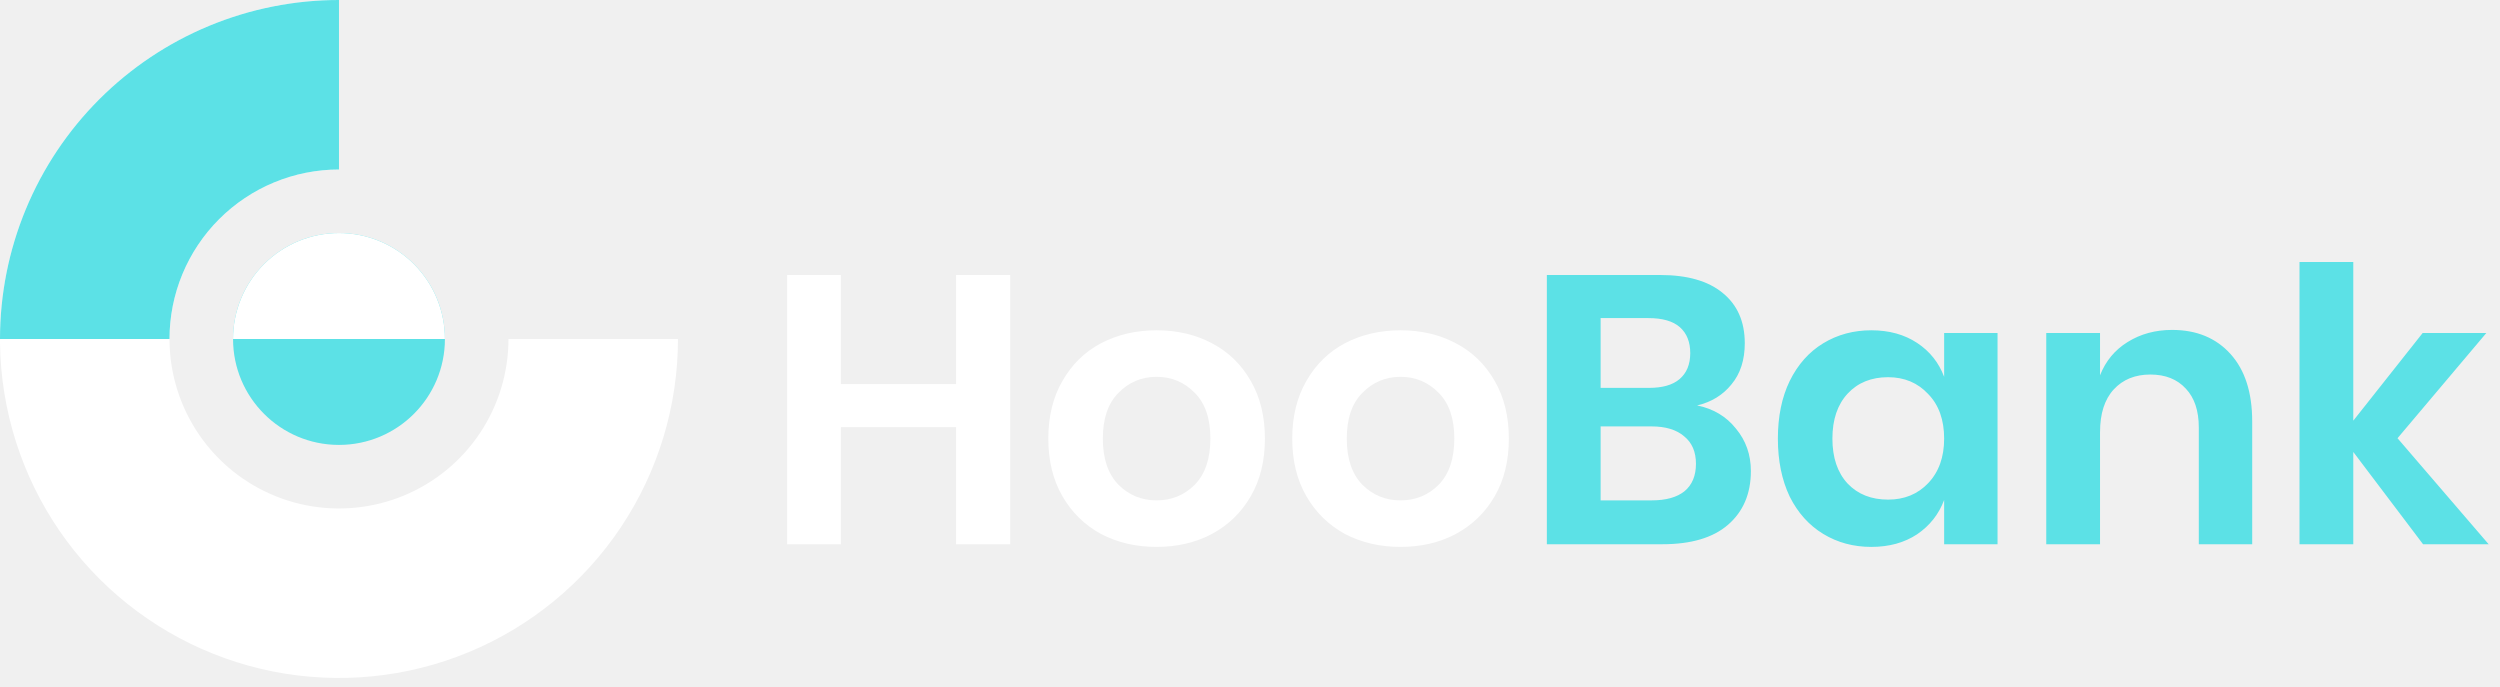
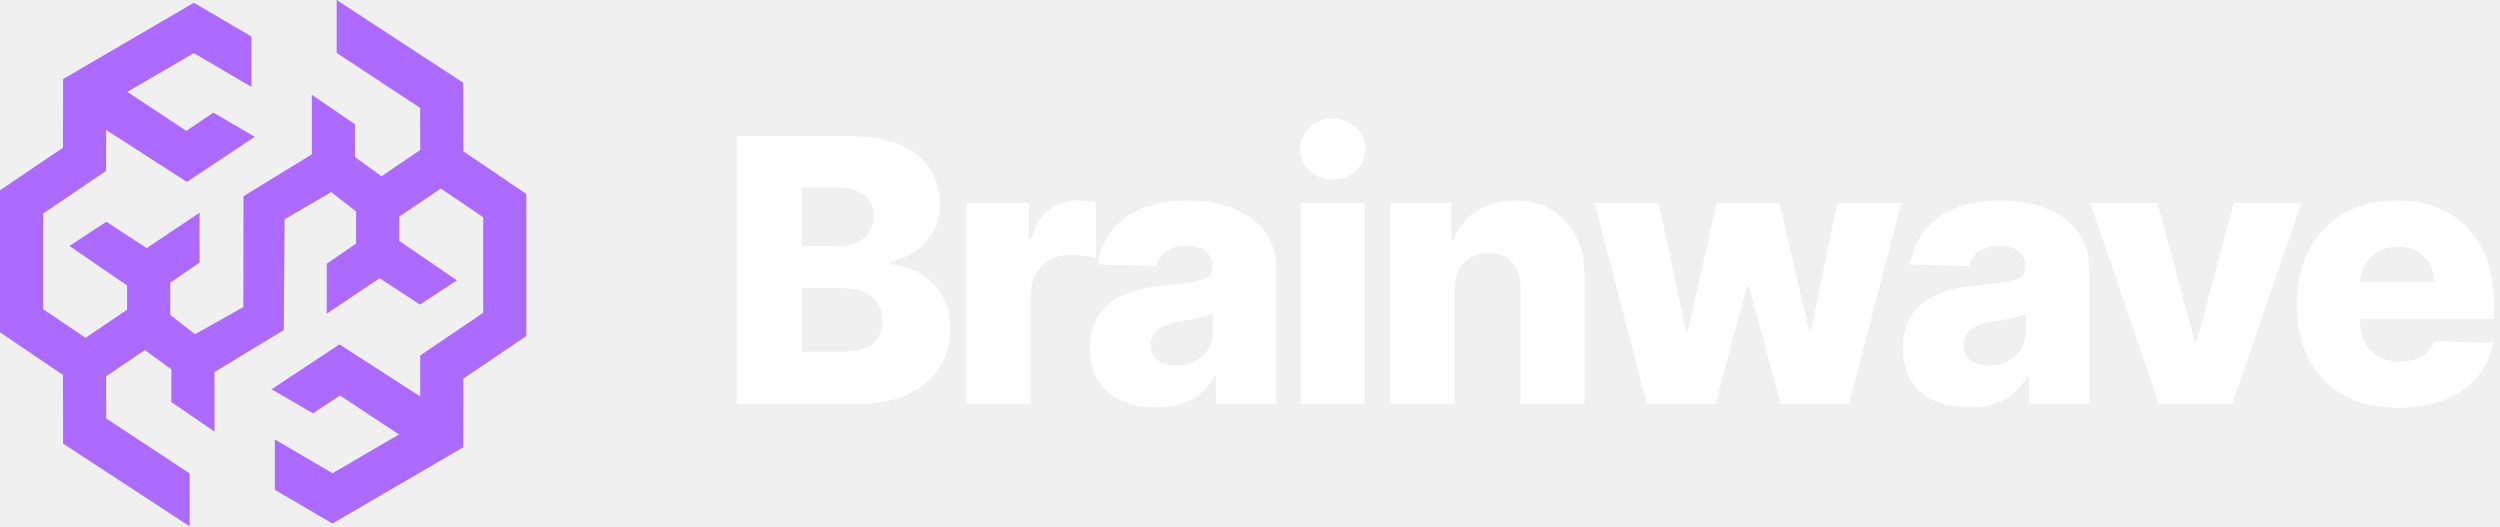
- <svg xmlns="http://www.w3.org/2000/svg" width="266" height="73" viewBox="0 0 266 73" fill="none">
-   <path d="M107.487 29.26V57.907H101.725V45.45H89.471V57.907H83.749V29.26H89.471V40.865H101.725V29.26H107.487ZM123.063 35.143C125.255 35.143 127.216 35.603 128.947 36.523C130.705 37.443 132.085 38.782 133.086 40.54C134.087 42.271 134.587 44.314 134.587 46.667C134.587 49.02 134.087 51.063 133.086 52.794C132.085 54.525 130.705 55.864 128.947 56.811C127.216 57.731 125.255 58.191 123.063 58.191C120.872 58.191 118.898 57.731 117.139 56.811C115.408 55.864 114.042 54.525 113.041 52.794C112.04 51.063 111.54 49.02 111.54 46.667C111.54 44.314 112.04 42.271 113.041 40.54C114.042 38.782 115.408 37.443 117.139 36.523C118.898 35.603 120.872 35.143 123.063 35.143ZM123.063 40.094C121.467 40.094 120.115 40.662 119.006 41.798C117.897 42.907 117.342 44.53 117.342 46.667C117.342 48.804 117.897 50.441 119.006 51.577C120.115 52.686 121.467 53.24 123.063 53.24C124.659 53.24 126.012 52.686 127.121 51.577C128.23 50.441 128.785 48.804 128.785 46.667C128.785 44.53 128.23 42.907 127.121 41.798C126.012 40.662 124.659 40.094 123.063 40.094ZM149.018 35.143C151.209 35.143 153.17 35.603 154.901 36.523C156.66 37.443 158.039 38.782 159.04 40.54C160.041 42.271 160.542 44.314 160.542 46.667C160.542 49.02 160.041 51.063 159.04 52.794C158.039 54.525 156.66 55.864 154.901 56.811C153.17 57.731 151.209 58.191 149.018 58.191C146.827 58.191 144.852 57.731 143.094 56.811C141.363 55.864 139.996 54.525 138.996 52.794C137.995 51.063 137.494 49.02 137.494 46.667C137.494 44.314 137.995 42.271 138.996 40.54C139.996 38.782 141.363 37.443 143.094 36.523C144.852 35.603 146.827 35.143 149.018 35.143ZM149.018 40.094C147.422 40.094 146.069 40.662 144.96 41.798C143.851 42.907 143.297 44.53 143.297 46.667C143.297 48.804 143.851 50.441 144.96 51.577C146.069 52.686 147.422 53.24 149.018 53.24C150.614 53.24 151.966 52.686 153.076 51.577C154.185 50.441 154.739 48.804 154.739 46.667C154.739 44.53 154.185 42.907 153.076 41.798C151.966 40.662 150.614 40.094 149.018 40.094Z" fill="white" />
-   <path d="M180.572 43.137C182.303 43.489 183.683 44.314 184.711 45.612C185.766 46.883 186.293 48.385 186.293 50.116C186.293 52.524 185.482 54.431 183.859 55.837C182.263 57.217 179.936 57.907 176.88 57.907H164.585V29.26H176.636C179.531 29.26 181.749 29.896 183.291 31.167C184.86 32.438 185.644 34.224 185.644 36.523C185.644 38.308 185.171 39.769 184.224 40.905C183.304 42.041 182.087 42.785 180.572 43.137ZM170.306 41.27H175.459C176.893 41.27 177.975 40.959 178.706 40.337C179.463 39.688 179.842 38.768 179.842 37.578C179.842 36.388 179.476 35.468 178.746 34.819C178.016 34.17 176.893 33.845 175.378 33.845H170.306V41.27ZM175.743 53.24C177.258 53.24 178.421 52.916 179.233 52.267C180.045 51.59 180.45 50.617 180.45 49.345C180.45 48.074 180.031 47.1 179.192 46.424C178.381 45.72 177.218 45.369 175.703 45.369H170.306V53.24H175.743ZM199.107 35.143C201 35.143 202.623 35.59 203.976 36.483C205.329 37.375 206.289 38.579 206.857 40.094V35.428H212.538V57.907H206.857V53.2C206.289 54.715 205.329 55.932 203.976 56.852C202.623 57.744 201 58.191 199.107 58.191C197.213 58.191 195.509 57.731 193.994 56.811C192.479 55.892 191.289 54.566 190.423 52.835C189.585 51.076 189.166 49.02 189.166 46.667C189.166 44.314 189.585 42.271 190.423 40.54C191.289 38.782 192.479 37.443 193.994 36.523C195.509 35.603 197.213 35.143 199.107 35.143ZM200.892 40.134C199.107 40.134 197.673 40.716 196.591 41.879C195.509 43.042 194.968 44.638 194.968 46.667C194.968 48.696 195.509 50.292 196.591 51.455C197.673 52.591 199.107 53.159 200.892 53.159C202.623 53.159 204.044 52.578 205.153 51.414C206.289 50.224 206.857 48.642 206.857 46.667C206.857 44.665 206.289 43.083 205.153 41.92C204.044 40.729 202.623 40.134 200.892 40.134ZM231.113 35.103C233.709 35.103 235.779 35.955 237.321 37.659C238.863 39.363 239.634 41.757 239.634 44.841V57.907H233.953V45.49C233.953 43.705 233.493 42.325 232.573 41.352C231.654 40.351 230.396 39.85 228.8 39.85C227.177 39.85 225.878 40.378 224.904 41.433C223.931 42.488 223.444 44.003 223.444 45.977V57.907H217.722V35.428H223.444V39.931C224.039 38.417 225.013 37.24 226.365 36.401C227.745 35.536 229.327 35.103 231.113 35.103ZM257.814 57.907L250.389 48.087V57.907H244.668V27.88H250.389V44.76L257.774 35.428H264.55L255.096 46.627L264.793 57.907H257.814Z" fill="#5CE1E6" />
-   <path d="M36.068 0C28.934 -8.50666e-08 21.961 2.115 16.03 6.079C10.098 10.042 5.475 15.675 2.745 22.265C0.016 28.856 -0.699 36.108 0.693 43.104C2.085 50.101 5.52 56.527 10.564 61.572C15.608 66.616 22.035 70.051 29.031 71.443C36.028 72.834 43.28 72.12 49.87 69.39C56.461 66.66 62.094 62.037 66.057 56.106C70.02 50.175 72.136 43.201 72.136 36.068L54.102 36.068C54.102 39.635 53.044 43.121 51.062 46.087C49.081 49.053 46.264 51.364 42.969 52.729C39.674 54.094 36.048 54.451 32.55 53.755C29.051 53.059 25.838 51.342 23.316 48.82C20.794 46.298 19.076 43.084 18.38 39.586C17.685 36.088 18.042 32.462 19.407 29.166C20.772 25.871 23.083 23.055 26.049 21.073C29.014 19.092 32.501 18.034 36.068 18.034L36.068 0Z" fill="white" />
-   <path d="M36.068 0C31.331 -5.64821e-08 26.641 0.933 22.265 2.745C17.889 4.558 13.913 7.215 10.564 10.564C7.215 13.913 4.558 17.889 2.745 22.265C0.933 26.641 -7.1519e-07 31.331 0 36.068L18.034 36.068C18.034 33.7 18.5 31.355 19.407 29.166C20.313 26.979 21.641 24.991 23.316 23.316C24.991 21.641 26.979 20.313 29.166 19.407C31.355 18.5 33.7 18.034 36.068 18.034L36.068 0Z" fill="#5CE1E6" />
-   <circle cx="36.068" cy="36.068" r="11.271" fill="#5CE1E6" />
-   <path d="M47.339 36.068C47.339 34.588 47.047 33.122 46.481 31.755C45.915 30.387 45.084 29.145 44.038 28.098C42.991 27.051 41.749 26.221 40.381 25.655C39.014 25.088 37.548 24.797 36.068 24.797C34.588 24.797 33.122 25.088 31.755 25.655C30.387 26.221 29.145 27.051 28.098 28.098C27.051 29.145 26.221 30.387 25.655 31.755C25.088 33.122 24.797 34.588 24.797 36.068L36.068 36.068H47.339Z" fill="white" />
+ <svg xmlns="http://www.w3.org/2000/svg" width="190" height="40" viewBox="0 0 190 40">
+   <g fill="none" fill-rule="evenodd">
+     <path fill="#FFF" fill-rule="nonzero" d="M56 30.704 56 10.34 64.492 10.34C66.016 10.34 67.292 10.556 68.32 10.986 69.354 11.417 70.129 12.021 70.646 12.796 71.17 13.572 71.432 14.47 71.432 15.491 71.432 16.266 71.269 16.959 70.945 17.569 70.62 18.172 70.172 18.673 69.602 19.07 69.032 19.468 68.373 19.746 67.624 19.905L67.624 20.104C68.445 20.144 69.204 20.366 69.901 20.771 70.603 21.175 71.167 21.738 71.591 22.461 72.015 23.177 72.227 24.025 72.227 25.006 72.227 26.1 71.949 27.078 71.392 27.94 70.835 28.795 70.03 29.471 68.976 29.968 67.922 30.459 66.642 30.704 65.138 30.704L56 30.704ZM60.922 26.736 63.965 26.736C65.032 26.736 65.817 26.534 66.321 26.13 66.831 25.726 67.087 25.162 67.087 24.44 67.087 23.916 66.964 23.465 66.719 23.087 66.474 22.703 66.126 22.408 65.675 22.202 65.224 21.99 64.684 21.884 64.054 21.884L60.922 21.884 60.922 26.736ZM60.922 18.712 63.646 18.712C64.183 18.712 64.66 18.623 65.078 18.444 65.496 18.265 65.82 18.006 66.053 17.668 66.291 17.33 66.41 16.923 66.41 16.445 66.41 15.762 66.169 15.226 65.685 14.835 65.201 14.443 64.548 14.248 63.726 14.248L60.922 14.248 60.922 18.712ZM73.474 30.704 73.474 15.431 78.197 15.431 78.197 18.215 78.356 18.215C78.634 17.208 79.088 16.459 79.718 15.968 80.348 15.471 81.08 15.222 81.915 15.222 82.141 15.222 82.373 15.239 82.612 15.272 82.85 15.299 83.072 15.342 83.278 15.401L83.278 19.627C83.046 19.548 82.741 19.485 82.363 19.438 81.992 19.392 81.66 19.369 81.369 19.369 80.792 19.369 80.272 19.498 79.808 19.756 79.35 20.008 78.989 20.363 78.724 20.82 78.465 21.271 78.336 21.801 78.336 22.411L78.336 30.704 73.474 30.704ZM87.87 30.962C86.896 30.962 86.031 30.8 85.275 30.475 84.526 30.144 83.933 29.646 83.495 28.984 83.064 28.314 82.849 27.476 82.849 26.468 82.849 25.62 82.998 24.904 83.296 24.32 83.594 23.737 84.005 23.263 84.529 22.898 85.053 22.534 85.656 22.259 86.339 22.073 87.022 21.881 87.751 21.752 88.526 21.685 89.395 21.606 90.094 21.523 90.624 21.437 91.155 21.344 91.539 21.215 91.778 21.049 92.023 20.877 92.146 20.635 92.146 20.323L92.146 20.273C92.146 19.763 91.97 19.369 91.619 19.09 91.267 18.812 90.793 18.673 90.197 18.673 89.554 18.673 89.037 18.812 88.646 19.09 88.255 19.369 88.006 19.753 87.9 20.244L83.415 20.084C83.548 19.157 83.889 18.328 84.44 17.599 84.996 16.863 85.759 16.286 86.727 15.869 87.701 15.444 88.871 15.232 90.237 15.232 91.211 15.232 92.109 15.348 92.931 15.58 93.753 15.806 94.469 16.137 95.079 16.575 95.689 17.005 96.159 17.536 96.491 18.166 96.829 18.795 96.998 19.514 96.998 20.323L96.998 30.704 92.424 30.704 92.424 28.576 92.305 28.576C92.033 29.093 91.685 29.53 91.261 29.889 90.843 30.247 90.349 30.515 89.779 30.694 89.216 30.873 88.579 30.962 87.87 30.962ZM89.371 27.78C89.895 27.78 90.366 27.674 90.783 27.462 91.208 27.25 91.546 26.959 91.798 26.587 92.049 26.209 92.175 25.772 92.175 25.275L92.175 23.823C92.036 23.896 91.867 23.962 91.668 24.022 91.476 24.082 91.264 24.138 91.032 24.191 90.8 24.244 90.561 24.291 90.316 24.33 90.071 24.37 89.835 24.407 89.61 24.44 89.153 24.512 88.762 24.625 88.437 24.778 88.119 24.93 87.873 25.129 87.701 25.374 87.535 25.613 87.453 25.898 87.453 26.229 87.453 26.733 87.632 27.118 87.989 27.383 88.354 27.648 88.815 27.78 89.371 27.78ZM98.851 30.704 98.851 15.431 103.713 15.431 103.713 30.704 98.851 30.704ZM101.287 13.651C100.604 13.651 100.018 13.426 99.527 12.975 99.037 12.518 98.791 11.968 98.791 11.325 98.791 10.688 99.037 10.145 99.527 9.694 100.018 9.236 100.604 9.008 101.287 9.008 101.976 9.008 102.563 9.236 103.047 9.694 103.537 10.145 103.783 10.688 103.783 11.325 103.783 11.968 103.537 12.518 103.047 12.975 102.563 13.426 101.976 13.651 101.287 13.651ZM110.55 21.994 110.55 30.704 105.688 30.704 105.688 15.431 110.312 15.431 110.312 18.235 110.481 18.235C110.819 17.3 111.395 16.568 112.211 16.038 113.026 15.501 113.997 15.232 115.124 15.232 116.198 15.232 117.129 15.474 117.918 15.958 118.714 16.435 119.33 17.105 119.768 17.967 120.212 18.822 120.43 19.823 120.424 20.97L120.424 30.704 115.562 30.704 115.562 21.924C115.568 21.076 115.353 20.413 114.915 19.935 114.484 19.458 113.884 19.22 113.116 19.22 112.605 19.22 112.154 19.332 111.763 19.558 111.379 19.776 111.08 20.091 110.868 20.502 110.663 20.913 110.557 21.41 110.55 21.994Z" />
+     <polygon fill="#FFF" fill-rule="nonzero" points="125.168 30.704 121.19 15.431 126.073 15.431 128.131 25.215 128.26 25.215 130.467 15.431 135.23 15.431 137.497 25.146 137.627 25.146 139.625 15.431 144.507 15.431 140.52 30.704 135.32 30.704 132.933 21.805 132.764 21.805 130.378 30.704" />
+     <path fill="#FFF" fill-rule="nonzero" d="M149.644,30.962 C148.67,30.962 147.805,30.8 147.049,30.475 C146.3,30.144 145.706,29.646 145.269,28.984 C144.838,28.314 144.623,27.476 144.623,26.468 C144.623,25.62 144.772,24.904 145.07,24.32 C145.368,23.737 145.779,23.263 146.303,22.898 C146.827,22.534 147.43,22.259 148.113,22.073 C148.796,21.881 149.525,21.752 150.3,21.685 C151.169,21.606 151.868,21.523 152.398,21.437 C152.929,21.344 153.313,21.215 153.552,21.049 C153.797,20.877 153.92,20.635 153.92,20.323 L153.92,20.273 C153.92,19.763 153.744,19.369 153.393,19.09 C153.041,18.812 152.567,18.673 151.971,18.673 C151.328,18.673 150.811,18.812 150.42,19.09 C150.028,19.369 149.78,19.753 149.674,20.244 L145.189,20.084 C145.322,19.157 145.663,18.328 146.214,17.599 C146.77,16.863 147.533,16.286 148.501,15.869 C149.475,15.444 150.645,15.232 152.01,15.232 C152.985,15.232 153.883,15.348 154.705,15.58 C155.527,15.806 156.243,16.137 156.853,16.575 C157.463,17.005 157.933,17.536 158.265,18.166 C158.603,18.795 158.772,19.514 158.772,20.323 L158.772,30.704 L154.198,30.704 L154.198,28.576 L154.079,28.576 C153.807,29.093 153.459,29.53 153.035,29.889 C152.617,30.247 152.123,30.515 151.553,30.694 C150.99,30.873 150.353,30.962 149.644,30.962 Z M151.145,27.78 C151.669,27.78 152.14,27.674 152.557,27.462 C152.982,27.25 153.32,26.959 153.572,26.587 C153.823,26.209 153.949,25.772 153.949,25.275 L153.949,23.823 C153.81,23.896 153.641,23.962 153.442,24.022 C153.25,24.082 153.038,24.138 152.806,24.191 C152.574,24.244 152.335,24.291 152.09,24.33 C151.845,24.37 151.609,24.407 151.384,24.44 C150.927,24.512 150.536,24.625 150.211,24.778 C149.893,24.93 149.647,25.129 149.475,25.374 C149.309,25.613 149.226,25.898 149.226,26.229 C149.226,26.733 149.405,27.118 149.763,27.383 C150.128,27.648 150.589,27.78 151.145,27.78 Z" />
+     <polygon fill="#FFF" fill-rule="nonzero" points="174.893 15.431 169.653 30.704 164.085 30.704 158.855 15.431 163.976 15.431 166.79 25.951 166.949 25.951 169.773 15.431" />
+     <path fill="#FFF" fill-rule="nonzero" d="M182.285,30.992 C180.687,30.992 179.308,30.677 178.148,30.048 C176.995,29.411 176.107,28.506 175.484,27.333 C174.867,26.153 174.559,24.751 174.559,23.127 C174.559,21.549 174.87,20.171 175.493,18.991 C176.117,17.804 176.995,16.883 178.128,16.227 C179.262,15.564 180.598,15.232 182.136,15.232 C183.223,15.232 184.217,15.401 185.118,15.739 C186.02,16.077 186.799,16.578 187.455,17.241 C188.111,17.904 188.622,18.722 188.986,19.697 C189.351,20.665 189.533,21.775 189.533,23.028 L189.533,24.241 L176.259,24.241 L176.259,21.417 L185.009,21.417 C185.002,20.9 184.88,20.439 184.641,20.035 C184.403,19.63 184.074,19.316 183.657,19.09 C183.246,18.858 182.772,18.742 182.235,18.742 C181.691,18.742 181.204,18.865 180.773,19.11 C180.342,19.349 180.001,19.677 179.749,20.095 C179.497,20.505 179.365,20.973 179.351,21.497 L179.351,24.37 C179.351,24.993 179.474,25.54 179.719,26.011 C179.965,26.475 180.313,26.836 180.763,27.095 C181.214,27.353 181.751,27.482 182.374,27.482 C182.805,27.482 183.196,27.423 183.547,27.303 C183.899,27.184 184.2,27.008 184.452,26.776 C184.704,26.544 184.893,26.259 185.019,25.921 L189.484,26.05 C189.298,27.051 188.89,27.923 188.261,28.666 C187.637,29.401 186.819,29.975 185.805,30.386 C184.79,30.79 183.617,30.992 182.285,30.992 Z" />
+     <polygon fill="#AC6AFF" fill-rule="nonzero" points="35.213 11.501 35.206 6.288 25.586 0 25.586 4.022 31.931 8.2 31.936 11.402 28.988 13.398 26.977 11.931 26.977 9.446 23.7 7.204 23.7 11.727 18.505 14.915 18.495 23.335 14.822 25.403 12.937 23.926 12.937 21.488 15.169 19.959 15.169 19.939 15.169 16.166 11.152 18.854 8.081 16.856 5.276 18.693 9.659 21.694 9.659 23.536 6.5 25.674 3.277 23.492 3.277 16.23 8.062 12.991 8.066 9.875 14.203 13.827 19.361 10.394 16.216 8.559 14.159 9.947 9.677 6.983 14.731 4.036 19.11 6.603 19.11 2.775 14.736 .211 4.794 6.008 4.787 11.223 0 14.465 0 25.257 4.787 28.499 4.794 33.714 14.414 40 14.414 35.981 8.069 31.803 8.064 28.601 11.012 26.605 13.023 28.072 13.023 30.557 16.3 32.798 16.3 28.275 21.569 25.088 21.628 16.667 25.178 14.599 27.063 16.076 27.063 18.514 24.831 20.043 24.831 20.063 24.831 23.837 28.848 21.148 31.919 23.146 34.724 21.309 30.34 18.306 30.34 16.466 33.5 14.329 36.723 16.511 36.723 23.772 31.939 27.012 31.934 30.127 25.797 26.173 20.639 29.584 23.784 31.416 25.841 30.055 30.323 33.019 25.269 35.966 20.89 33.399 20.89 37.225 25.264 39.789 35.206 33.995 35.213 28.779 40 25.537 40 14.743" />
+   </g>
</svg>
